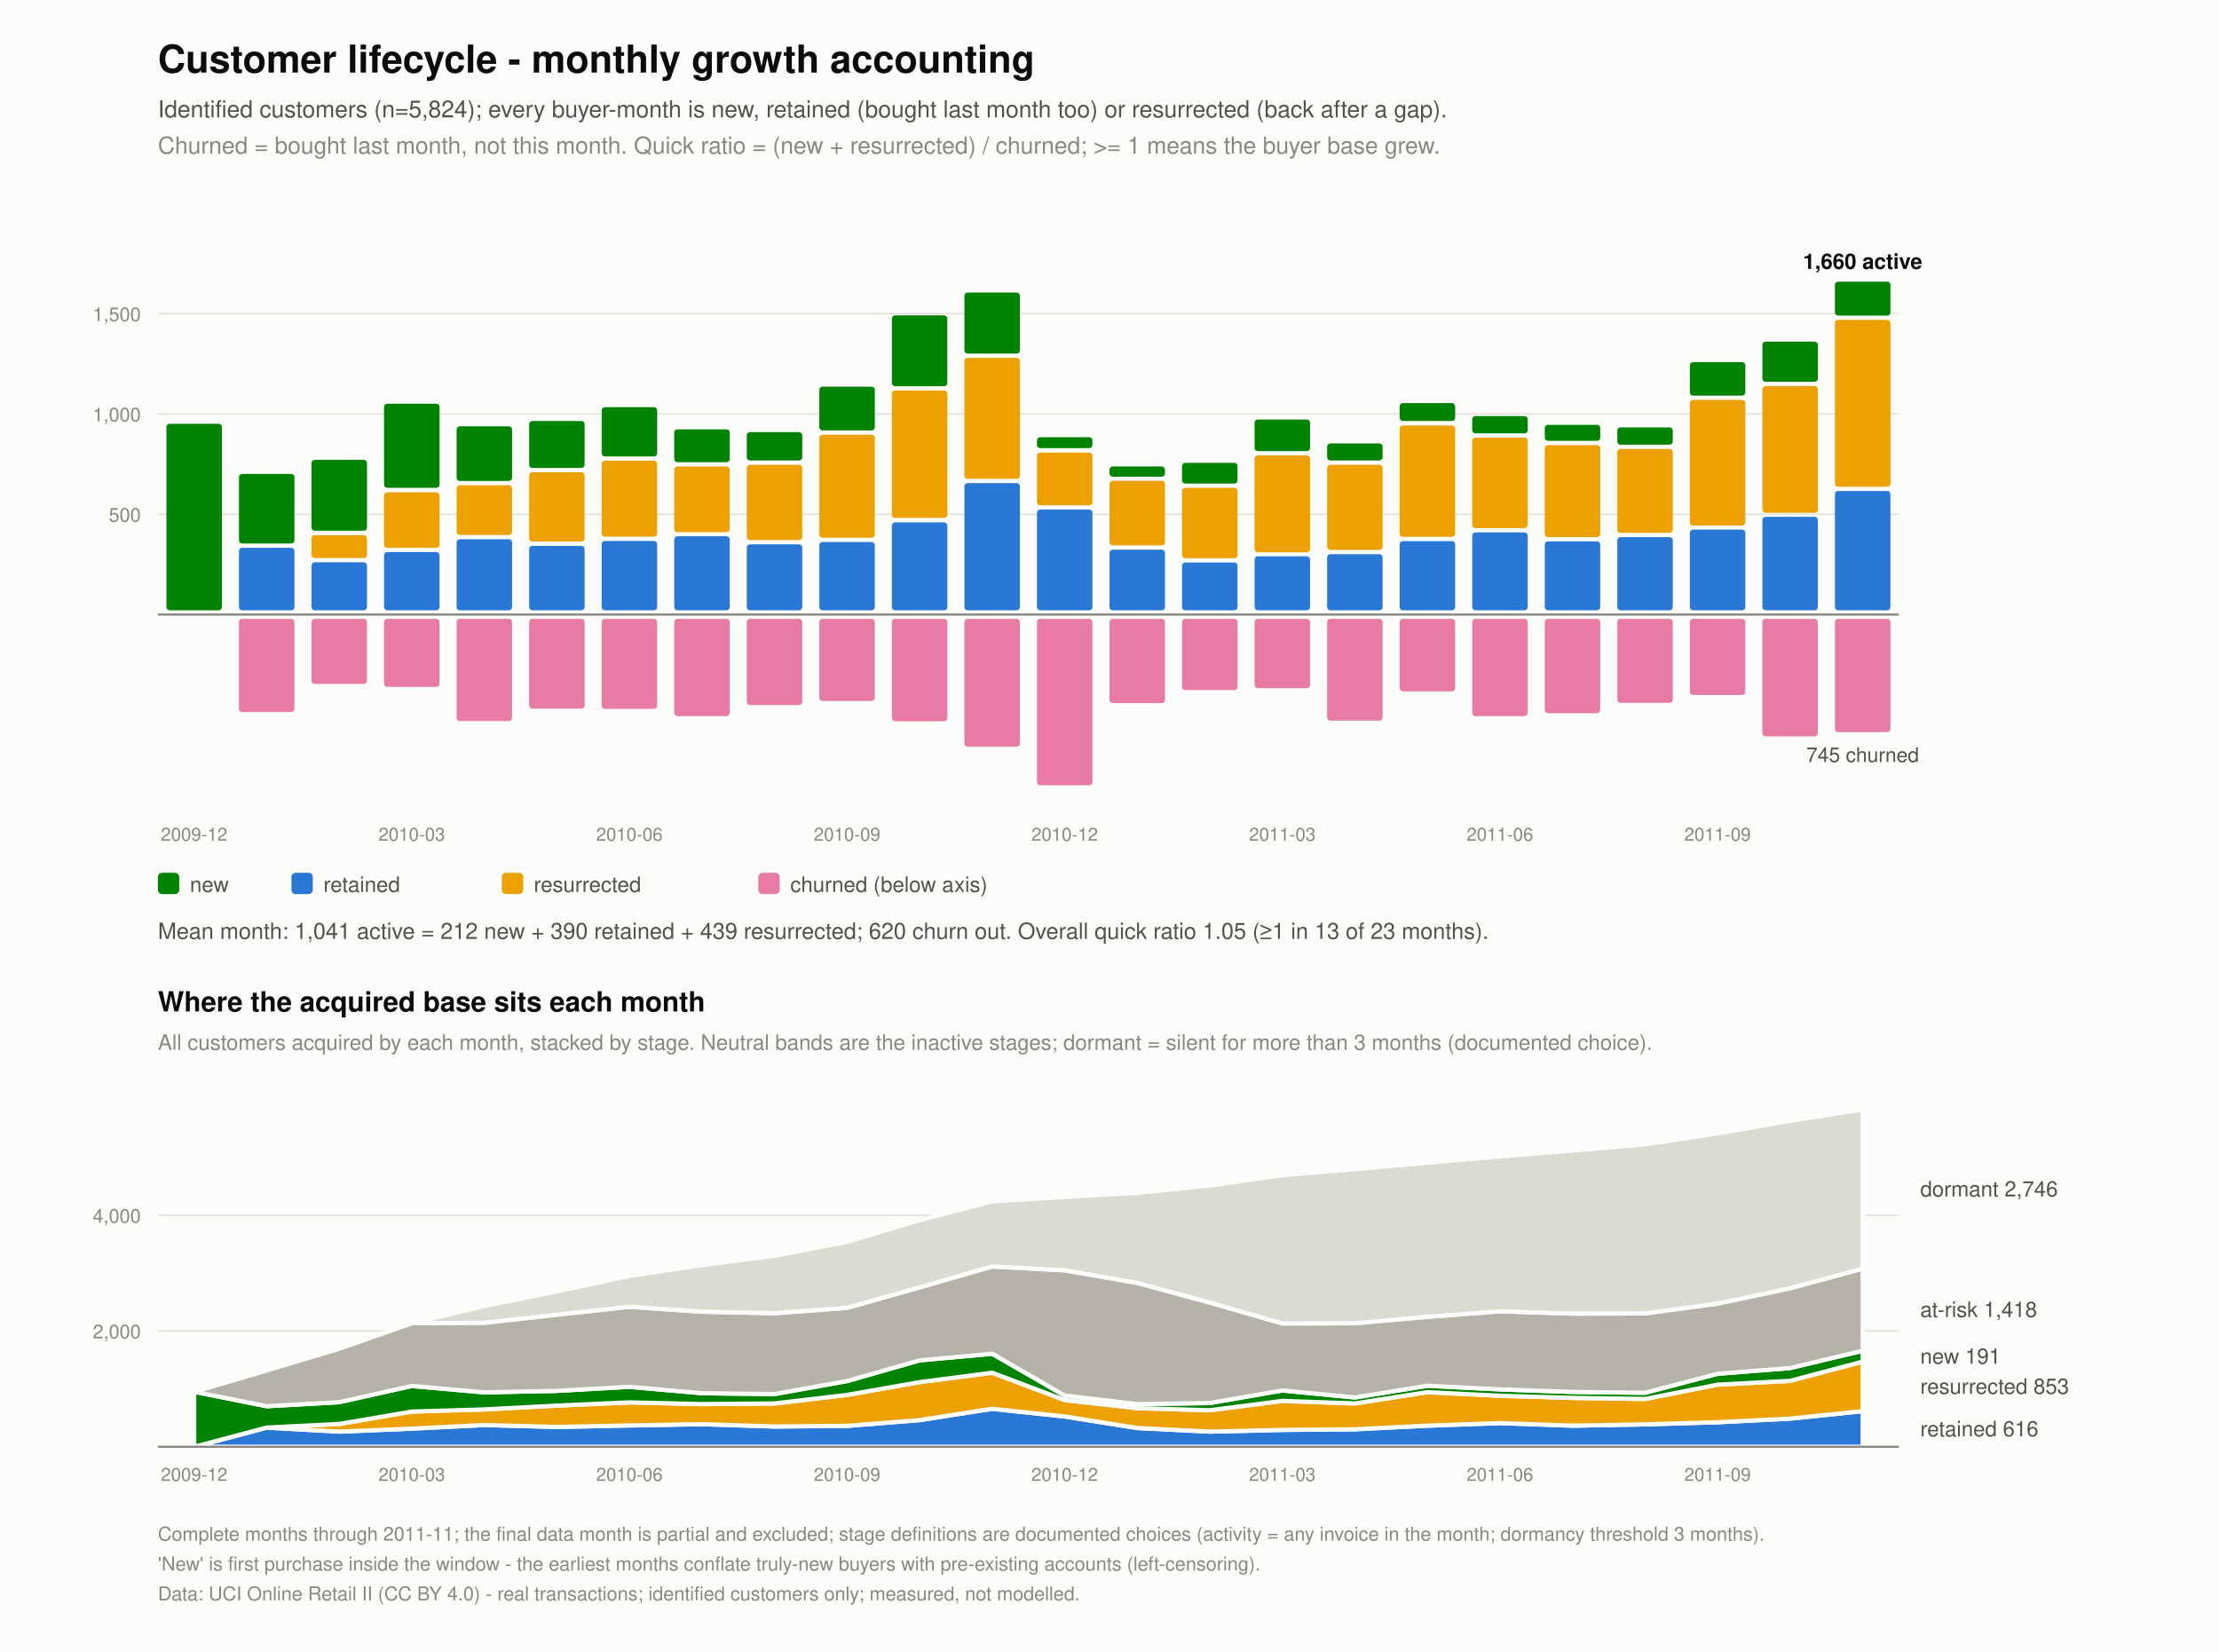
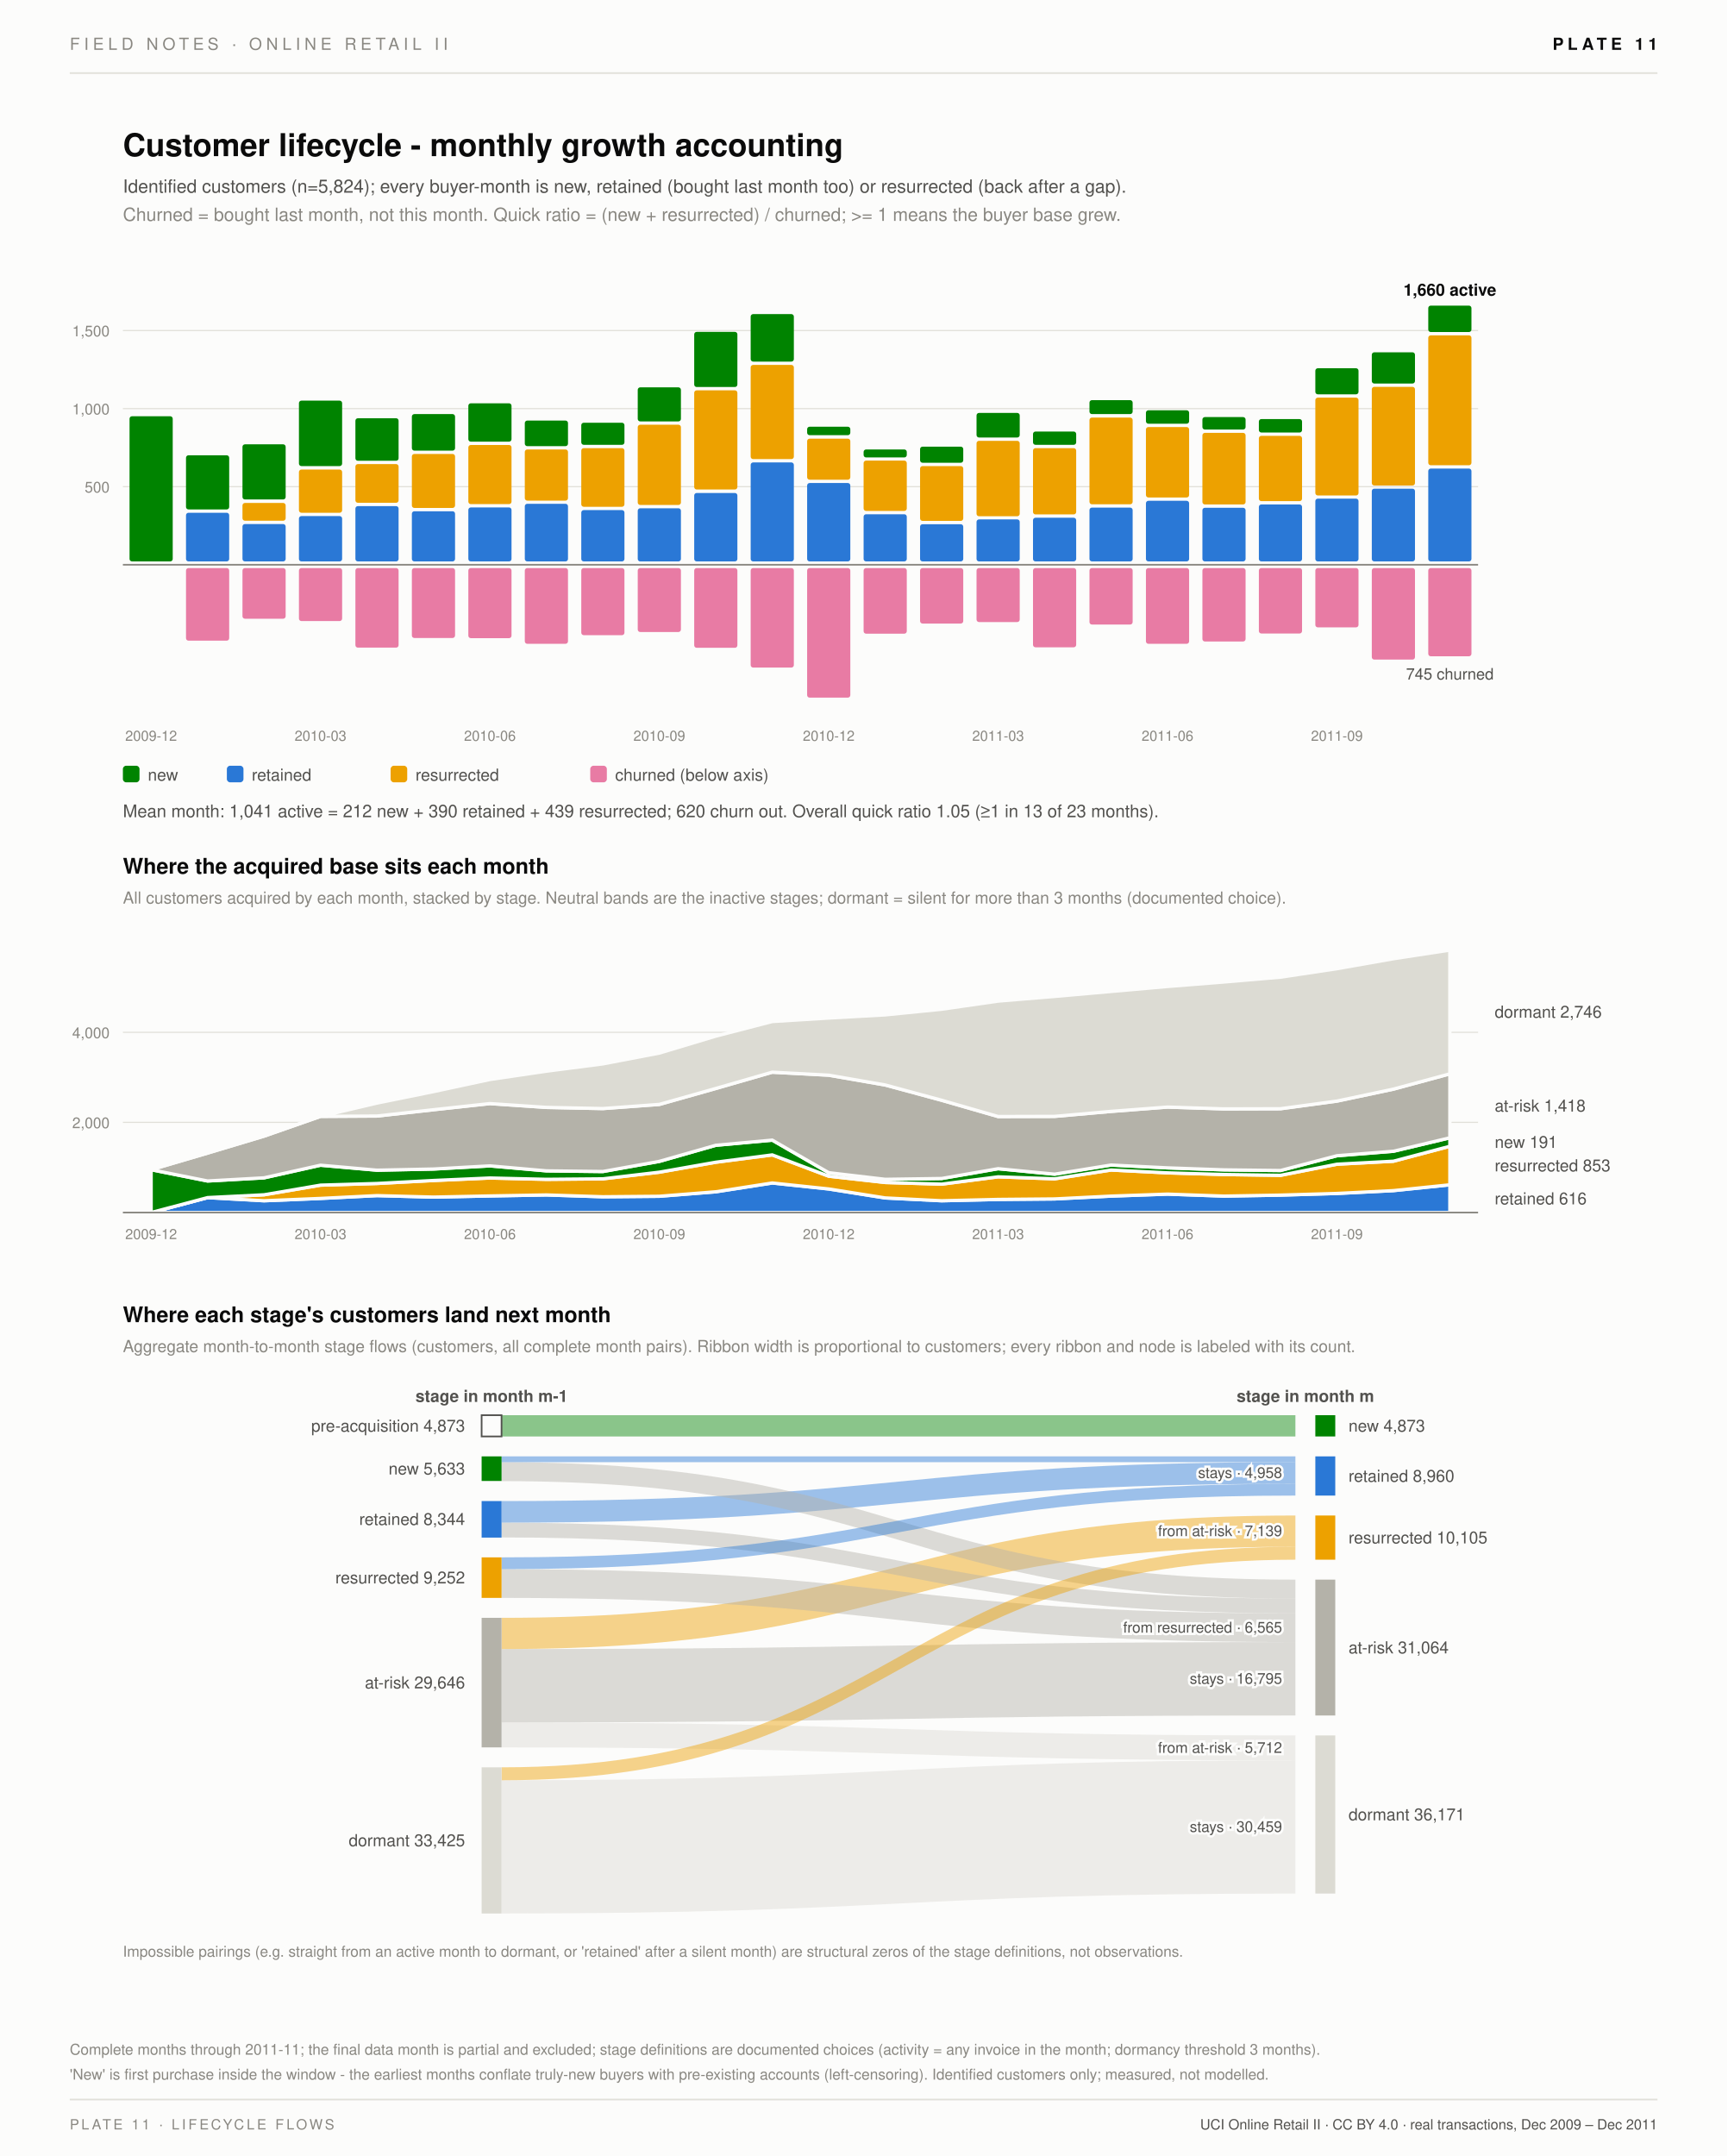
- <svg xmlns="http://www.w3.org/2000/svg" viewBox="0 0 1040 774" font-family="Segoe UI, Helvetica, Arial, sans-serif" style="background:#fcfcfb">
-   <rect x="0" y="0" width="1040" height="774" fill="#fcfcfb" />
-   <text x="74.0" y="34.0" font-size="18" fill="#0b0b0b" font-weight="700">Customer lifecycle - monthly growth accounting</text>
-   <text x="74.0" y="55.0" font-size="11" fill="#52514e">Identified customers (n=5,824); every buyer-month is new, retained (bought last month too) or resurrected (back after a gap).</text>
-   <text x="74.0" y="72.0" font-size="11" fill="#898781">Churned = bought last month, not this month. Quick ratio = (new + resurrected) / churned; &gt;= 1 means the buyer base grew.</text>
-   <line x1="74" y1="241.0" x2="890" y2="241.0" stroke="#e1e0d9" stroke-width="0.7" />
-   <text x="66.0" y="244.5" font-size="9" fill="#898781" text-anchor="end">500</text>
-   <line x1="74" y1="194.0" x2="890" y2="194.0" stroke="#e1e0d9" stroke-width="0.7" />
-   <text x="66.0" y="197.5" font-size="9" fill="#898781" text-anchor="end">1,000</text>
-   <line x1="74" y1="147.0" x2="890" y2="147.0" stroke="#e1e0d9" stroke-width="0.7" />
-   <text x="66.0" y="150.5" font-size="9" fill="#898781" text-anchor="end">1,500</text>
-   <rect x="78" y="198.6" width="26" height="87.4" rx="1.5" fill="#008300" />
-   <rect x="112" y="256.7" width="26" height="29.3" rx="1.5" fill="#2a78d6" />
-   <rect x="112" y="222.1" width="26" height="32.6" rx="1.5" fill="#008300" />
-   <rect x="112" y="290" width="26" height="43.7" rx="1.5" fill="#e87ba4" />
-   <rect x="146" y="263.5" width="26" height="22.5" rx="1.5" fill="#2a78d6" />
-   <rect x="146" y="250.8" width="26" height="10.7" rx="1.5" fill="#eda100" />
-   <rect x="146" y="215.5" width="26" height="33.2" rx="1.5" fill="#008300" />
-   <rect x="146" y="290" width="26" height="30.5" rx="1.5" fill="#e87ba4" />
-   <rect x="180" y="258.7" width="26" height="27.3" rx="1.5" fill="#2a78d6" />
-   <rect x="180" y="230.7" width="26" height="26.0" rx="1.5" fill="#eda100" />
-   <rect x="180" y="189.2" width="26" height="39.4" rx="1.5" fill="#008300" />
-   <rect x="180" y="290" width="26" height="31.9" rx="1.5" fill="#e87ba4" />
-   <rect x="214" y="252.7" width="26" height="33.3" rx="1.5" fill="#2a78d6" />
-   <rect x="214" y="227.4" width="26" height="23.3" rx="1.5" fill="#eda100" />
-   <rect x="214" y="199.8" width="26" height="25.6" rx="1.5" fill="#008300" />
-   <rect x="214" y="290" width="26" height="47.9" rx="1.5" fill="#e87ba4" />
-   <rect x="248" y="255.8" width="26" height="30.2" rx="1.5" fill="#2a78d6" />
-   <rect x="248" y="221.3" width="26" height="32.5" rx="1.5" fill="#eda100" />
-   <rect x="248" y="197.3" width="26" height="22.0" rx="1.5" fill="#008300" />
-   <rect x="248" y="290" width="26" height="42.1" rx="1.5" fill="#e87ba4" />
-   <rect x="282" y="253.5" width="26" height="32.5" rx="1.5" fill="#2a78d6" />
-   <rect x="282" y="215.9" width="26" height="35.6" rx="1.5" fill="#eda100" />
-   <rect x="282" y="190.8" width="26" height="23.1" rx="1.5" fill="#008300" />
-   <rect x="282" y="290" width="26" height="42.2" rx="1.5" fill="#e87ba4" />
-   <rect x="316" y="251.3" width="26" height="34.7" rx="1.5" fill="#2a78d6" />
-   <rect x="316" y="218.6" width="26" height="30.8" rx="1.5" fill="#eda100" />
-   <rect x="316" y="201.2" width="26" height="15.4" rx="1.5" fill="#008300" />
-   <rect x="316" y="290" width="26" height="45.6" rx="1.5" fill="#e87ba4" />
-   <rect x="350" y="255.1" width="26" height="30.9" rx="1.5" fill="#2a78d6" />
-   <rect x="350" y="217.8" width="26" height="35.3" rx="1.5" fill="#eda100" />
-   <rect x="350" y="202.5" width="26" height="13.3" rx="1.5" fill="#008300" />
-   <rect x="350" y="290" width="26" height="40.4" rx="1.5" fill="#e87ba4" />
-   <rect x="384" y="254.0" width="26" height="32.0" rx="1.5" fill="#2a78d6" />
-   <rect x="384" y="203.7" width="26" height="48.3" rx="1.5" fill="#eda100" />
-   <rect x="384" y="181.2" width="26" height="20.5" rx="1.5" fill="#008300" />
-   <rect x="384" y="290" width="26" height="38.5" rx="1.5" fill="#e87ba4" />
-   <rect x="418" y="244.8" width="26" height="41.2" rx="1.5" fill="#2a78d6" />
-   <rect x="418" y="183.0" width="26" height="59.7" rx="1.5" fill="#eda100" />
-   <rect x="418" y="147.8" width="26" height="33.2" rx="1.5" fill="#008300" />
-   <rect x="418" y="290" width="26" height="48.0" rx="1.5" fill="#e87ba4" />
-   <rect x="452" y="226.4" width="26" height="59.6" rx="1.5" fill="#2a78d6" />
-   <rect x="452" y="167.7" width="26" height="56.7" rx="1.5" fill="#eda100" />
-   <rect x="452" y="137.1" width="26" height="28.6" rx="1.5" fill="#008300" />
-   <rect x="452" y="290" width="26" height="59.9" rx="1.5" fill="#e87ba4" />
-   <rect x="486" y="238.8" width="26" height="47.2" rx="1.5" fill="#2a78d6" />
-   <rect x="486" y="212.1" width="26" height="24.7" rx="1.5" fill="#eda100" />
-   <rect x="486" y="204.9" width="26" height="5.1" rx="1.5" fill="#008300" />
-   <rect x="486" y="290" width="26" height="78.0" rx="1.5" fill="#e87ba4" />
-   <rect x="520" y="257.6" width="26" height="28.4" rx="1.5" fill="#2a78d6" />
-   <rect x="520" y="225.3" width="26" height="30.3" rx="1.5" fill="#eda100" />
-   <rect x="520" y="218.6" width="26" height="4.8" rx="1.5" fill="#008300" />
-   <rect x="520" y="290" width="26" height="39.5" rx="1.5" fill="#e87ba4" />
-   <rect x="554" y="263.6" width="26" height="22.4" rx="1.5" fill="#2a78d6" />
-   <rect x="554" y="228.6" width="26" height="33.0" rx="1.5" fill="#eda100" />
-   <rect x="554" y="216.9" width="26" height="9.7" rx="1.5" fill="#008300" />
-   <rect x="554" y="290" width="26" height="33.4" rx="1.5" fill="#e87ba4" />
-   <rect x="588" y="260.7" width="26" height="25.3" rx="1.5" fill="#2a78d6" />
-   <rect x="588" y="213.4" width="26" height="45.4" rx="1.5" fill="#eda100" />
-   <rect x="588" y="196.6" width="26" height="14.8" rx="1.5" fill="#008300" />
-   <rect x="588" y="290" width="26" height="32.5" rx="1.5" fill="#e87ba4" />
-   <rect x="622" y="259.7" width="26" height="26.3" rx="1.5" fill="#2a78d6" />
-   <rect x="622" y="217.8" width="26" height="39.9" rx="1.5" fill="#eda100" />
-   <rect x="622" y="207.8" width="26" height="8.0" rx="1.5" fill="#008300" />
-   <rect x="622" y="290" width="26" height="47.7" rx="1.5" fill="#e87ba4" />
-   <rect x="656" y="253.6" width="26" height="32.4" rx="1.5" fill="#2a78d6" />
-   <rect x="656" y="199.4" width="26" height="52.2" rx="1.5" fill="#eda100" />
-   <rect x="656" y="188.9" width="26" height="8.4" rx="1.5" fill="#008300" />
-   <rect x="656" y="290" width="26" height="34.0" rx="1.5" fill="#e87ba4" />
-   <rect x="690" y="249.5" width="26" height="36.5" rx="1.5" fill="#2a78d6" />
-   <rect x="690" y="205.1" width="26" height="42.4" rx="1.5" fill="#eda100" />
-   <rect x="690" y="195.0" width="26" height="8.1" rx="1.5" fill="#008300" />
-   <rect x="690" y="290" width="26" height="45.6" rx="1.5" fill="#e87ba4" />
-   <rect x="724" y="253.7" width="26" height="32.3" rx="1.5" fill="#2a78d6" />
-   <rect x="724" y="208.6" width="26" height="43.1" rx="1.5" fill="#eda100" />
-   <rect x="724" y="199.1" width="26" height="7.5" rx="1.5" fill="#008300" />
-   <rect x="724" y="290" width="26" height="44.2" rx="1.5" fill="#e87ba4" />
-   <rect x="758" y="251.7" width="26" height="34.3" rx="1.5" fill="#2a78d6" />
-   <rect x="758" y="210.4" width="26" height="39.3" rx="1.5" fill="#eda100" />
-   <rect x="758" y="200.3" width="26" height="8.1" rx="1.5" fill="#008300" />
-   <rect x="758" y="290" width="26" height="39.4" rx="1.5" fill="#e87ba4" />
-   <rect x="792" y="248.2" width="26" height="37.8" rx="1.5" fill="#2a78d6" />
-   <rect x="792" y="187.4" width="26" height="58.9" rx="1.5" fill="#eda100" />
-   <rect x="792" y="169.7" width="26" height="15.7" rx="1.5" fill="#008300" />
-   <rect x="792" y="290" width="26" height="35.7" rx="1.5" fill="#e87ba4" />
-   <rect x="826" y="242.2" width="26" height="43.8" rx="1.5" fill="#2a78d6" />
-   <rect x="826" y="180.9" width="26" height="59.4" rx="1.5" fill="#eda100" />
-   <rect x="826" y="160.1" width="26" height="18.8" rx="1.5" fill="#008300" />
-   <rect x="826" y="290" width="26" height="55.1" rx="1.5" fill="#e87ba4" />
-   <rect x="860" y="230.1" width="26" height="55.9" rx="1.5" fill="#2a78d6" />
-   <rect x="860" y="149.9" width="26" height="78.2" rx="1.5" fill="#eda100" />
-   <rect x="860" y="132.0" width="26" height="15.9" rx="1.5" fill="#008300" />
-   <rect x="860" y="290" width="26" height="53.1" rx="1.5" fill="#e87ba4" />
-   <line x1="74" y1="288" x2="890" y2="288" stroke="#898781" stroke-width="1" />
-   <text x="91.0" y="394.0" font-size="8.5" fill="#898781" text-anchor="middle">2009-12</text>
-   <text x="193.0" y="394.0" font-size="8.5" fill="#898781" text-anchor="middle">2010-03</text>
-   <text x="295.0" y="394.0" font-size="8.5" fill="#898781" text-anchor="middle">2010-06</text>
-   <text x="397.0" y="394.0" font-size="8.5" fill="#898781" text-anchor="middle">2010-09</text>
-   <text x="499.0" y="394.0" font-size="8.5" fill="#898781" text-anchor="middle">2010-12</text>
-   <text x="601.0" y="394.0" font-size="8.5" fill="#898781" text-anchor="middle">2011-03</text>
-   <text x="703.0" y="394.0" font-size="8.5" fill="#898781" text-anchor="middle">2011-06</text>
-   <text x="805.0" y="394.0" font-size="8.5" fill="#898781" text-anchor="middle">2011-09</text>
-   <text x="873.0" y="126.0" font-size="10" fill="#0b0b0b" text-anchor="middle" font-weight="700">1,660 active</text>
-   <text x="873.0" y="357.1" font-size="9.5" fill="#52514e" text-anchor="middle">745 churned</text>
-   <rect x="74" y="409" width="10" height="10" rx="2" fill="#008300" />
-   <text x="89.0" y="418.0" font-size="10" fill="#52514e">new</text>
-   <rect x="136.6" y="409" width="10" height="10" rx="2" fill="#2a78d6" />
-   <text x="151.6" y="418.0" font-size="10" fill="#52514e">retained</text>
-   <rect x="235.2" y="409" width="10" height="10" rx="2" fill="#eda100" />
-   <text x="250.2" y="418.0" font-size="10" fill="#52514e">resurrected</text>
-   <rect x="355.4" y="409" width="10" height="10" rx="2" fill="#e87ba4" />
-   <text x="370.4" y="418.0" font-size="10" fill="#52514e">churned (below axis)</text>
-   <text x="74.0" y="440.0" font-size="10.5" fill="#52514e">Mean month: 1,041 active = 212 new + 390 retained + 439 resurrected; 620 churn out. Overall quick ratio 1.05 (≥1 in 13 of 23 months).</text>
-   <text x="74.0" y="474.0" font-size="13" fill="#0b0b0b" font-weight="700">Where the acquired base sits each month</text>
-   <text x="74.0" y="492.0" font-size="10" fill="#898781">All customers acquired by each month, stacked by stage. Neutral bands are the inactive stages; dormant = silent for more than 3 months (documented choice).</text>
-   <line x1="74" y1="623.7" x2="890" y2="623.7" stroke="#e1e0d9" stroke-width="0.7" />
-   <line x1="74" y1="569.5" x2="890" y2="569.5" stroke="#e1e0d9" stroke-width="0.7" />
-   <polygon points="91.0,678.0 125.0,669.0 159.0,670.9 193.0,669.5 227.0,667.8 261.0,668.7 295.0,668.0 329.0,667.4 363.0,668.5 397.0,668.2 431.0,665.5 465.0,660.2 499.0,663.8 533.0,669.2 567.0,670.9 601.0,670.1 635.0,669.8 669.0,668.1 703.0,666.9 737.0,668.1 771.0,667.5 805.0,666.5 839.0,664.8 873.0,661.3 873.0,678.0 839.0,678.0 805.0,678.0 771.0,678.0 737.0,678.0 703.0,678.0 669.0,678.0 635.0,678.0 601.0,678.0 567.0,678.0 533.0,678.0 499.0,678.0 465.0,678.0 431.0,678.0 397.0,678.0 363.0,678.0 329.0,678.0 295.0,678.0 261.0,678.0 227.0,678.0 193.0,678.0 159.0,678.0 125.0,678.0 91.0,678.0" fill="#2a78d6" stroke="#fcfcfb" stroke-width="2" />
-   <polygon points="91.0,678.0 125.0,669.0 159.0,667.3 193.0,661.5 227.0,660.5 261.0,658.7 295.0,657.2 329.0,658.0 363.0,657.7 397.0,653.7 431.0,647.7 465.0,643.3 499.0,656.1 533.0,659.9 567.0,660.9 601.0,656.5 635.0,657.7 669.0,652.4 703.0,654.1 737.0,655.1 771.0,655.6 805.0,648.9 839.0,647.1 873.0,638.1 873.0,661.3 839.0,664.8 805.0,666.5 771.0,667.5 737.0,668.1 703.0,666.9 669.0,668.1 635.0,669.8 601.0,670.1 567.0,670.9 533.0,669.2 499.0,663.8 465.0,660.2 431.0,665.5 397.0,668.2 363.0,668.5 329.0,667.4 295.0,668.0 261.0,668.7 227.0,667.8 193.0,669.5 159.0,670.9 125.0,669.0 91.0,678.0" fill="#eda100" stroke="#fcfcfb" stroke-width="2" />
-   <polygon points="91.0,652.2 125.0,659.0 159.0,657.1 193.0,649.5 227.0,652.5 261.0,651.8 295.0,649.9 329.0,652.9 363.0,653.3 397.0,647.2 431.0,637.5 465.0,634.4 499.0,654.0 533.0,658.0 567.0,657.5 601.0,651.6 635.0,654.9 669.0,649.4 703.0,651.1 737.0,652.3 771.0,652.7 805.0,643.8 839.0,641.1 873.0,633.0 873.0,638.1 839.0,647.1 805.0,648.9 771.0,655.6 737.0,655.1 703.0,654.1 669.0,652.4 635.0,657.7 601.0,656.5 567.0,660.9 533.0,659.9 499.0,656.1 465.0,643.3 431.0,647.7 397.0,653.7 363.0,657.7 329.0,658.0 295.0,657.2 261.0,658.7 227.0,660.5 193.0,661.5 159.0,667.3 125.0,669.0 91.0,678.0" fill="#008300" stroke="#fcfcfb" stroke-width="2" />
-   <polygon points="91.0,652.2 125.0,642.2 159.0,632.0 193.0,620.1 227.0,619.9 261.0,616.1 295.0,612.4 329.0,614.7 363.0,615.4 397.0,612.9 431.0,603.3 465.0,593.5 499.0,595.3 533.0,601.2 567.0,610.4 601.0,620.2 635.0,620.1 669.0,617.1 703.0,614.5 737.0,615.6 771.0,615.5 805.0,610.9 839.0,603.7 873.0,594.5 873.0,633.0 839.0,641.1 805.0,643.8 771.0,652.7 737.0,652.3 703.0,651.1 669.0,649.4 635.0,654.9 601.0,651.6 567.0,657.5 533.0,658.0 499.0,654.0 465.0,634.4 431.0,637.5 397.0,647.2 363.0,653.3 329.0,652.9 295.0,649.9 261.0,651.8 227.0,652.5 193.0,649.5 159.0,657.1 125.0,659.0 91.0,652.2" fill="#b4b2a9" stroke="#fcfcfb" stroke-width="2" />
-   <polygon points="91.0,652.2 125.0,642.2 159.0,632.0 193.0,620.1 227.0,612.1 261.0,605.2 295.0,597.9 329.0,592.9 363.0,588.5 397.0,582.0 431.0,571.8 465.0,563.0 499.0,560.9 533.0,559.0 567.0,555.6 601.0,550.7 635.0,547.9 669.0,544.9 703.0,541.9 737.0,539.2 771.0,536.3 805.0,531.2 839.0,525.2 873.0,520.0 873.0,594.5 839.0,603.7 805.0,610.9 771.0,615.5 737.0,615.6 703.0,614.5 669.0,617.1 635.0,620.1 601.0,620.2 567.0,610.4 533.0,601.2 499.0,595.3 465.0,593.5 431.0,603.3 397.0,612.9 363.0,615.4 329.0,614.7 295.0,612.4 261.0,616.1 227.0,619.9 193.0,620.1 159.0,632.0 125.0,642.2 91.0,652.2" fill="#dcdbd3" stroke="#fcfcfb" stroke-width="2" />
-   <text x="66.0" y="627.2" font-size="9" fill="#898781" text-anchor="end">2,000</text>
-   <text x="66.0" y="573.0" font-size="9" fill="#898781" text-anchor="end">4,000</text>
-   <line x1="74" y1="678" x2="890" y2="678" stroke="#898781" stroke-width="1" />
-   <text x="91.0" y="694.0" font-size="8.5" fill="#898781" text-anchor="middle">2009-12</text>
-   <text x="193.0" y="694.0" font-size="8.5" fill="#898781" text-anchor="middle">2010-03</text>
-   <text x="295.0" y="694.0" font-size="8.5" fill="#898781" text-anchor="middle">2010-06</text>
-   <text x="397.0" y="694.0" font-size="8.5" fill="#898781" text-anchor="middle">2010-09</text>
-   <text x="499.0" y="694.0" font-size="8.5" fill="#898781" text-anchor="middle">2010-12</text>
-   <text x="601.0" y="694.0" font-size="8.5" fill="#898781" text-anchor="middle">2011-03</text>
-   <text x="703.0" y="694.0" font-size="8.5" fill="#898781" text-anchor="middle">2011-06</text>
-   <text x="805.0" y="694.0" font-size="8.5" fill="#898781" text-anchor="middle">2011-09</text>
-   <text x="900.0" y="673.1" font-size="10" fill="#52514e">retained 616</text>
-   <text x="900.0" y="653.2" font-size="10" fill="#52514e">resurrected 853</text>
-   <text x="900.0" y="639.1" font-size="10" fill="#52514e">new 191</text>
-   <text x="900.0" y="617.2" font-size="10" fill="#52514e">at-risk 1,418</text>
-   <text x="900.0" y="560.7" font-size="10" fill="#52514e">dormant 2,746</text>
-   <text x="74.0" y="722.0" font-size="9" fill="#898781">Complete months through 2011-11; the final data month is partial and excluded; stage definitions are documented choices (activity = any invoice in the month; dormancy threshold 3 months).</text>
-   <text x="74.0" y="736.0" font-size="9" fill="#898781">'New' is first purchase inside the window - the earliest months conflate truly-new buyers with pre-existing accounts (left-censoring).</text>
-   <text x="74.0" y="750.0" font-size="9" fill="#898781">Data: UCI Online Retail II (CC BY 4.0) - real transactions; identified customers only; measured, not modelled.</text>
+ <svg xmlns="http://www.w3.org/2000/svg" viewBox="0 0 1040 1298" font-family="Segoe UI, Helvetica, Arial, sans-serif" style="background:#fcfcfb">
+   <rect x="0" y="0" width="1040" height="1298" fill="#fcfcfb" />
+   <text x="42.0" y="30.0" font-size="10" fill="#898781" letter-spacing="2.5">FIELD NOTES · ONLINE RETAIL II</text>
+   <text x="998.0" y="30.0" font-size="10" fill="#0b0b0b" text-anchor="end" font-weight="700" letter-spacing="2.5">PLATE 11</text>
+   <line x1="42" y1="44" x2="998" y2="44" stroke="#e1e0d9" stroke-width="1" />
+   <text x="74.0" y="94.0" font-size="19" fill="#0b0b0b" font-weight="700">Customer lifecycle - monthly growth accounting</text>
+   <text x="74.0" y="116.0" font-size="11" fill="#52514e">Identified customers (n=5,824); every buyer-month is new, retained (bought last month too) or resurrected (back after a gap).</text>
+   <text x="74.0" y="133.0" font-size="11" fill="#898781">Churned = bought last month, not this month. Quick ratio = (new + resurrected) / churned; &gt;= 1 means the buyer base grew.</text>
+   <line x1="74" y1="293.0" x2="890" y2="293.0" stroke="#e1e0d9" stroke-width="0.7" />
+   <text x="66.0" y="296.5" font-size="9" fill="#898781" text-anchor="end">500</text>
+   <line x1="74" y1="246.0" x2="890" y2="246.0" stroke="#e1e0d9" stroke-width="0.7" />
+   <text x="66.0" y="249.5" font-size="9" fill="#898781" text-anchor="end">1,000</text>
+   <line x1="74" y1="199.0" x2="890" y2="199.0" stroke="#e1e0d9" stroke-width="0.7" />
+   <text x="66.0" y="202.5" font-size="9" fill="#898781" text-anchor="end">1,500</text>
+   <rect x="78" y="250.6" width="26" height="87.4" rx="1.5" fill="#008300" />
+   <rect x="112" y="308.7" width="26" height="29.3" rx="1.5" fill="#2a78d6" />
+   <rect x="112" y="274.1" width="26" height="32.6" rx="1.5" fill="#008300" />
+   <rect x="112" y="342" width="26" height="43.7" rx="1.5" fill="#e87ba4" />
+   <rect x="146" y="315.5" width="26" height="22.5" rx="1.5" fill="#2a78d6" />
+   <rect x="146" y="302.8" width="26" height="10.7" rx="1.5" fill="#eda100" />
+   <rect x="146" y="267.5" width="26" height="33.2" rx="1.5" fill="#008300" />
+   <rect x="146" y="342" width="26" height="30.5" rx="1.5" fill="#e87ba4" />
+   <rect x="180" y="310.7" width="26" height="27.3" rx="1.5" fill="#2a78d6" />
+   <rect x="180" y="282.7" width="26" height="26.0" rx="1.5" fill="#eda100" />
+   <rect x="180" y="241.2" width="26" height="39.4" rx="1.5" fill="#008300" />
+   <rect x="180" y="342" width="26" height="31.9" rx="1.5" fill="#e87ba4" />
+   <rect x="214" y="304.7" width="26" height="33.3" rx="1.5" fill="#2a78d6" />
+   <rect x="214" y="279.4" width="26" height="23.3" rx="1.5" fill="#eda100" />
+   <rect x="214" y="251.8" width="26" height="25.6" rx="1.5" fill="#008300" />
+   <rect x="214" y="342" width="26" height="47.9" rx="1.5" fill="#e87ba4" />
+   <rect x="248" y="307.8" width="26" height="30.2" rx="1.5" fill="#2a78d6" />
+   <rect x="248" y="273.3" width="26" height="32.5" rx="1.5" fill="#eda100" />
+   <rect x="248" y="249.3" width="26" height="22.0" rx="1.5" fill="#008300" />
+   <rect x="248" y="342" width="26" height="42.1" rx="1.5" fill="#e87ba4" />
+   <rect x="282" y="305.5" width="26" height="32.5" rx="1.5" fill="#2a78d6" />
+   <rect x="282" y="267.9" width="26" height="35.6" rx="1.5" fill="#eda100" />
+   <rect x="282" y="242.8" width="26" height="23.1" rx="1.5" fill="#008300" />
+   <rect x="282" y="342" width="26" height="42.2" rx="1.5" fill="#e87ba4" />
+   <rect x="316" y="303.3" width="26" height="34.7" rx="1.5" fill="#2a78d6" />
+   <rect x="316" y="270.6" width="26" height="30.8" rx="1.5" fill="#eda100" />
+   <rect x="316" y="253.2" width="26" height="15.4" rx="1.5" fill="#008300" />
+   <rect x="316" y="342" width="26" height="45.6" rx="1.5" fill="#e87ba4" />
+   <rect x="350" y="307.1" width="26" height="30.9" rx="1.5" fill="#2a78d6" />
+   <rect x="350" y="269.8" width="26" height="35.3" rx="1.5" fill="#eda100" />
+   <rect x="350" y="254.5" width="26" height="13.3" rx="1.5" fill="#008300" />
+   <rect x="350" y="342" width="26" height="40.4" rx="1.5" fill="#e87ba4" />
+   <rect x="384" y="306.0" width="26" height="32.0" rx="1.5" fill="#2a78d6" />
+   <rect x="384" y="255.7" width="26" height="48.3" rx="1.5" fill="#eda100" />
+   <rect x="384" y="233.2" width="26" height="20.5" rx="1.5" fill="#008300" />
+   <rect x="384" y="342" width="26" height="38.5" rx="1.5" fill="#e87ba4" />
+   <rect x="418" y="296.8" width="26" height="41.2" rx="1.5" fill="#2a78d6" />
+   <rect x="418" y="235.0" width="26" height="59.7" rx="1.5" fill="#eda100" />
+   <rect x="418" y="199.8" width="26" height="33.2" rx="1.5" fill="#008300" />
+   <rect x="418" y="342" width="26" height="48.0" rx="1.5" fill="#e87ba4" />
+   <rect x="452" y="278.4" width="26" height="59.6" rx="1.5" fill="#2a78d6" />
+   <rect x="452" y="219.7" width="26" height="56.7" rx="1.5" fill="#eda100" />
+   <rect x="452" y="189.1" width="26" height="28.6" rx="1.5" fill="#008300" />
+   <rect x="452" y="342" width="26" height="59.9" rx="1.5" fill="#e87ba4" />
+   <rect x="486" y="290.8" width="26" height="47.2" rx="1.5" fill="#2a78d6" />
+   <rect x="486" y="264.1" width="26" height="24.7" rx="1.5" fill="#eda100" />
+   <rect x="486" y="256.9" width="26" height="5.1" rx="1.5" fill="#008300" />
+   <rect x="486" y="342" width="26" height="78.0" rx="1.5" fill="#e87ba4" />
+   <rect x="520" y="309.6" width="26" height="28.4" rx="1.5" fill="#2a78d6" />
+   <rect x="520" y="277.3" width="26" height="30.3" rx="1.5" fill="#eda100" />
+   <rect x="520" y="270.6" width="26" height="4.8" rx="1.5" fill="#008300" />
+   <rect x="520" y="342" width="26" height="39.5" rx="1.5" fill="#e87ba4" />
+   <rect x="554" y="315.6" width="26" height="22.4" rx="1.5" fill="#2a78d6" />
+   <rect x="554" y="280.6" width="26" height="33.0" rx="1.5" fill="#eda100" />
+   <rect x="554" y="268.9" width="26" height="9.7" rx="1.5" fill="#008300" />
+   <rect x="554" y="342" width="26" height="33.4" rx="1.5" fill="#e87ba4" />
+   <rect x="588" y="312.7" width="26" height="25.3" rx="1.5" fill="#2a78d6" />
+   <rect x="588" y="265.4" width="26" height="45.4" rx="1.5" fill="#eda100" />
+   <rect x="588" y="248.6" width="26" height="14.8" rx="1.5" fill="#008300" />
+   <rect x="588" y="342" width="26" height="32.5" rx="1.5" fill="#e87ba4" />
+   <rect x="622" y="311.7" width="26" height="26.3" rx="1.5" fill="#2a78d6" />
+   <rect x="622" y="269.8" width="26" height="39.9" rx="1.5" fill="#eda100" />
+   <rect x="622" y="259.8" width="26" height="8.0" rx="1.5" fill="#008300" />
+   <rect x="622" y="342" width="26" height="47.7" rx="1.5" fill="#e87ba4" />
+   <rect x="656" y="305.6" width="26" height="32.4" rx="1.5" fill="#2a78d6" />
+   <rect x="656" y="251.4" width="26" height="52.2" rx="1.5" fill="#eda100" />
+   <rect x="656" y="240.9" width="26" height="8.4" rx="1.5" fill="#008300" />
+   <rect x="656" y="342" width="26" height="34.0" rx="1.5" fill="#e87ba4" />
+   <rect x="690" y="301.5" width="26" height="36.5" rx="1.5" fill="#2a78d6" />
+   <rect x="690" y="257.1" width="26" height="42.4" rx="1.5" fill="#eda100" />
+   <rect x="690" y="247.0" width="26" height="8.1" rx="1.5" fill="#008300" />
+   <rect x="690" y="342" width="26" height="45.6" rx="1.5" fill="#e87ba4" />
+   <rect x="724" y="305.7" width="26" height="32.3" rx="1.5" fill="#2a78d6" />
+   <rect x="724" y="260.6" width="26" height="43.1" rx="1.5" fill="#eda100" />
+   <rect x="724" y="251.1" width="26" height="7.5" rx="1.5" fill="#008300" />
+   <rect x="724" y="342" width="26" height="44.2" rx="1.5" fill="#e87ba4" />
+   <rect x="758" y="303.7" width="26" height="34.3" rx="1.5" fill="#2a78d6" />
+   <rect x="758" y="262.4" width="26" height="39.3" rx="1.5" fill="#eda100" />
+   <rect x="758" y="252.3" width="26" height="8.1" rx="1.5" fill="#008300" />
+   <rect x="758" y="342" width="26" height="39.4" rx="1.5" fill="#e87ba4" />
+   <rect x="792" y="300.2" width="26" height="37.8" rx="1.5" fill="#2a78d6" />
+   <rect x="792" y="239.4" width="26" height="58.9" rx="1.5" fill="#eda100" />
+   <rect x="792" y="221.7" width="26" height="15.7" rx="1.5" fill="#008300" />
+   <rect x="792" y="342" width="26" height="35.7" rx="1.5" fill="#e87ba4" />
+   <rect x="826" y="294.2" width="26" height="43.8" rx="1.5" fill="#2a78d6" />
+   <rect x="826" y="232.9" width="26" height="59.4" rx="1.5" fill="#eda100" />
+   <rect x="826" y="212.1" width="26" height="18.8" rx="1.5" fill="#008300" />
+   <rect x="826" y="342" width="26" height="55.1" rx="1.5" fill="#e87ba4" />
+   <rect x="860" y="282.1" width="26" height="55.9" rx="1.5" fill="#2a78d6" />
+   <rect x="860" y="201.9" width="26" height="78.2" rx="1.5" fill="#eda100" />
+   <rect x="860" y="184.0" width="26" height="15.9" rx="1.5" fill="#008300" />
+   <rect x="860" y="342" width="26" height="53.1" rx="1.5" fill="#e87ba4" />
+   <line x1="74" y1="340" x2="890" y2="340" stroke="#898781" stroke-width="1" />
+   <text x="91.0" y="446.0" font-size="8.5" fill="#898781" text-anchor="middle">2009-12</text>
+   <text x="193.0" y="446.0" font-size="8.5" fill="#898781" text-anchor="middle">2010-03</text>
+   <text x="295.0" y="446.0" font-size="8.5" fill="#898781" text-anchor="middle">2010-06</text>
+   <text x="397.0" y="446.0" font-size="8.5" fill="#898781" text-anchor="middle">2010-09</text>
+   <text x="499.0" y="446.0" font-size="8.5" fill="#898781" text-anchor="middle">2010-12</text>
+   <text x="601.0" y="446.0" font-size="8.5" fill="#898781" text-anchor="middle">2011-03</text>
+   <text x="703.0" y="446.0" font-size="8.5" fill="#898781" text-anchor="middle">2011-06</text>
+   <text x="805.0" y="446.0" font-size="8.5" fill="#898781" text-anchor="middle">2011-09</text>
+   <text x="873.0" y="178.0" font-size="10" fill="#0b0b0b" text-anchor="middle" font-weight="700">1,660 active</text>
+   <text x="873.0" y="409.1" font-size="9.5" fill="#52514e" text-anchor="middle">745 churned</text>
+   <rect x="74" y="461" width="10" height="10" rx="2" fill="#008300" />
+   <text x="89.0" y="470.0" font-size="10" fill="#52514e">new</text>
+   <rect x="136.6" y="461" width="10" height="10" rx="2" fill="#2a78d6" />
+   <text x="151.6" y="470.0" font-size="10" fill="#52514e">retained</text>
+   <rect x="235.2" y="461" width="10" height="10" rx="2" fill="#eda100" />
+   <text x="250.2" y="470.0" font-size="10" fill="#52514e">resurrected</text>
+   <rect x="355.4" y="461" width="10" height="10" rx="2" fill="#e87ba4" />
+   <text x="370.4" y="470.0" font-size="10" fill="#52514e">churned (below axis)</text>
+   <text x="74.0" y="492.0" font-size="10.5" fill="#52514e">Mean month: 1,041 active = 212 new + 390 retained + 439 resurrected; 620 churn out. Overall quick ratio 1.05 (≥1 in 13 of 23 months).</text>
+   <text x="74.0" y="526.0" font-size="13" fill="#0b0b0b" font-weight="700">Where the acquired base sits each month</text>
+   <text x="74.0" y="544.0" font-size="10" fill="#898781">All customers acquired by each month, stacked by stage. Neutral bands are the inactive stages; dormant = silent for more than 3 months (documented choice).</text>
+   <line x1="74" y1="675.7" x2="890" y2="675.7" stroke="#e1e0d9" stroke-width="0.7" />
+   <line x1="74" y1="621.5" x2="890" y2="621.5" stroke="#e1e0d9" stroke-width="0.7" />
+   <polygon points="91.0,730.0 125.0,721.0 159.0,722.9 193.0,721.5 227.0,719.8 261.0,720.7 295.0,720.0 329.0,719.4 363.0,720.5 397.0,720.2 431.0,717.5 465.0,712.2 499.0,715.8 533.0,721.2 567.0,722.9 601.0,722.1 635.0,721.8 669.0,720.1 703.0,718.9 737.0,720.1 771.0,719.5 805.0,718.5 839.0,716.8 873.0,713.3 873.0,730.0 839.0,730.0 805.0,730.0 771.0,730.0 737.0,730.0 703.0,730.0 669.0,730.0 635.0,730.0 601.0,730.0 567.0,730.0 533.0,730.0 499.0,730.0 465.0,730.0 431.0,730.0 397.0,730.0 363.0,730.0 329.0,730.0 295.0,730.0 261.0,730.0 227.0,730.0 193.0,730.0 159.0,730.0 125.0,730.0 91.0,730.0" fill="#2a78d6" stroke="#fcfcfb" stroke-width="2" />
+   <polygon points="91.0,730.0 125.0,721.0 159.0,719.3 193.0,713.5 227.0,712.5 261.0,710.7 295.0,709.2 329.0,710.0 363.0,709.7 397.0,705.7 431.0,699.7 465.0,695.3 499.0,708.1 533.0,711.9 567.0,712.9 601.0,708.5 635.0,709.7 669.0,704.4 703.0,706.1 737.0,707.1 771.0,707.6 805.0,700.9 839.0,699.1 873.0,690.1 873.0,713.3 839.0,716.8 805.0,718.5 771.0,719.5 737.0,720.1 703.0,718.9 669.0,720.1 635.0,721.8 601.0,722.1 567.0,722.9 533.0,721.2 499.0,715.8 465.0,712.2 431.0,717.5 397.0,720.2 363.0,720.5 329.0,719.4 295.0,720.0 261.0,720.7 227.0,719.8 193.0,721.5 159.0,722.9 125.0,721.0 91.0,730.0" fill="#eda100" stroke="#fcfcfb" stroke-width="2" />
+   <polygon points="91.0,704.2 125.0,711.0 159.0,709.1 193.0,701.5 227.0,704.5 261.0,703.8 295.0,701.9 329.0,704.9 363.0,705.3 397.0,699.2 431.0,689.5 465.0,686.4 499.0,706.0 533.0,710.0 567.0,709.5 601.0,703.6 635.0,706.9 669.0,701.4 703.0,703.1 737.0,704.3 771.0,704.7 805.0,695.8 839.0,693.1 873.0,685.0 873.0,690.1 839.0,699.1 805.0,700.9 771.0,707.6 737.0,707.1 703.0,706.1 669.0,704.4 635.0,709.7 601.0,708.5 567.0,712.9 533.0,711.9 499.0,708.1 465.0,695.3 431.0,699.7 397.0,705.7 363.0,709.7 329.0,710.0 295.0,709.2 261.0,710.7 227.0,712.5 193.0,713.5 159.0,719.3 125.0,721.0 91.0,730.0" fill="#008300" stroke="#fcfcfb" stroke-width="2" />
+   <polygon points="91.0,704.2 125.0,694.2 159.0,684.0 193.0,672.1 227.0,671.9 261.0,668.1 295.0,664.4 329.0,666.7 363.0,667.4 397.0,664.9 431.0,655.3 465.0,645.5 499.0,647.3 533.0,653.2 567.0,662.4 601.0,672.2 635.0,672.1 669.0,669.1 703.0,666.5 737.0,667.6 771.0,667.5 805.0,662.9 839.0,655.7 873.0,646.5 873.0,685.0 839.0,693.1 805.0,695.8 771.0,704.7 737.0,704.3 703.0,703.1 669.0,701.4 635.0,706.9 601.0,703.6 567.0,709.5 533.0,710.0 499.0,706.0 465.0,686.4 431.0,689.5 397.0,699.2 363.0,705.3 329.0,704.9 295.0,701.9 261.0,703.8 227.0,704.5 193.0,701.5 159.0,709.1 125.0,711.0 91.0,704.2" fill="#b4b2a9" stroke="#fcfcfb" stroke-width="2" />
+   <polygon points="91.0,704.2 125.0,694.2 159.0,684.0 193.0,672.1 227.0,664.1 261.0,657.2 295.0,649.9 329.0,644.9 363.0,640.5 397.0,634.0 431.0,623.8 465.0,615.0 499.0,612.9 533.0,611.0 567.0,607.6 601.0,602.7 635.0,599.9 669.0,596.9 703.0,593.9 737.0,591.2 771.0,588.3 805.0,583.2 839.0,577.2 873.0,572.0 873.0,646.5 839.0,655.7 805.0,662.9 771.0,667.5 737.0,667.6 703.0,666.5 669.0,669.1 635.0,672.1 601.0,672.2 567.0,662.4 533.0,653.2 499.0,647.3 465.0,645.5 431.0,655.3 397.0,664.9 363.0,667.4 329.0,666.7 295.0,664.4 261.0,668.1 227.0,671.9 193.0,672.1 159.0,684.0 125.0,694.2 91.0,704.2" fill="#dcdbd3" stroke="#fcfcfb" stroke-width="2" />
+   <text x="66.0" y="679.2" font-size="9" fill="#898781" text-anchor="end">2,000</text>
+   <text x="66.0" y="625.0" font-size="9" fill="#898781" text-anchor="end">4,000</text>
+   <line x1="74" y1="730" x2="890" y2="730" stroke="#898781" stroke-width="1" />
+   <text x="91.0" y="746.0" font-size="8.5" fill="#898781" text-anchor="middle">2009-12</text>
+   <text x="193.0" y="746.0" font-size="8.5" fill="#898781" text-anchor="middle">2010-03</text>
+   <text x="295.0" y="746.0" font-size="8.5" fill="#898781" text-anchor="middle">2010-06</text>
+   <text x="397.0" y="746.0" font-size="8.5" fill="#898781" text-anchor="middle">2010-09</text>
+   <text x="499.0" y="746.0" font-size="8.5" fill="#898781" text-anchor="middle">2010-12</text>
+   <text x="601.0" y="746.0" font-size="8.5" fill="#898781" text-anchor="middle">2011-03</text>
+   <text x="703.0" y="746.0" font-size="8.5" fill="#898781" text-anchor="middle">2011-06</text>
+   <text x="805.0" y="746.0" font-size="8.5" fill="#898781" text-anchor="middle">2011-09</text>
+   <text x="900.0" y="725.1" font-size="10" fill="#52514e">retained 616</text>
+   <text x="900.0" y="705.2" font-size="10" fill="#52514e">resurrected 853</text>
+   <text x="900.0" y="691.1" font-size="10" fill="#52514e">new 191</text>
+   <text x="900.0" y="669.2" font-size="10" fill="#52514e">at-risk 1,418</text>
+   <text x="900.0" y="612.7" font-size="10" fill="#52514e">dormant 2,746</text>
+   <text x="74.0" y="796.0" font-size="13" fill="#0b0b0b" font-weight="700">Where each stage's customers land next month</text>
+   <text x="74.0" y="814.0" font-size="10" fill="#898781">Aggregate month-to-month stage flows (customers, all complete month pairs). Ribbon width is proportional to customers; every ribbon and node is labeled with its count.</text>
+   <text x="296.0" y="844.0" font-size="10" fill="#52514e" text-anchor="middle" font-weight="600">stage in month m-1</text>
+   <text x="786.0" y="844.0" font-size="10" fill="#52514e" text-anchor="middle" font-weight="600">stage in month m</text>
+   <path d="M302,1071.8 C541.0,1071.8 541.0,1059.8 780,1059.8 L780,1140.0 C541.0,1140.0 541.0,1152.0 302,1152.0 Z" fill="#dcdbd3" fill-opacity="0.45" />
+   <path d="M302,992.8 C541.0,992.8 541.0,988.6 780,988.6 L780,1032.8 C541.0,1032.8 541.0,1037.0 302,1037.0 Z" fill="#b4b2a9" fill-opacity="0.45" />
+   <path d="M302,974.0 C541.0,974.0 541.0,912.4 780,912.4 L780,931.2 C541.0,931.2 541.0,992.8 302,992.8 Z" fill="#eda100" fill-opacity="0.45" />
+   <path d="M302,944.7 C541.0,944.7 541.0,971.3 780,971.3 L780,988.6 C541.0,988.6 541.0,962.0 302,962.0 Z" fill="#b4b2a9" fill-opacity="0.45" />
+   <path d="M302,1037.0 C541.0,1037.0 541.0,1044.8 780,1044.8 L780,1059.8 C541.0,1059.8 541.0,1052.0 302,1052.0 Z" fill="#dcdbd3" fill-opacity="0.45" />
+   <path d="M302,903.7 C541.0,903.7 541.0,880.3 780,880.3 L780,893.3 C541.0,893.3 541.0,916.7 302,916.7 Z" fill="#2a78d6" fill-opacity="0.45" />
+   <path d="M302,852.0 C541.0,852.0 541.0,852.0 780,852.0 L780,864.8 C541.0,864.8 541.0,864.8 302,864.8 Z" fill="#008300" fill-opacity="0.45" />
+   <path d="M302,880.3 C541.0,880.3 541.0,951.0 780,951.0 L780,962.4 C541.0,962.4 541.0,891.7 302,891.7 Z" fill="#b4b2a9" fill-opacity="0.45" />
+   <path d="M302,916.7 C541.0,916.7 541.0,962.4 780,962.4 L780,971.3 C541.0,971.3 541.0,925.6 302,925.6 Z" fill="#b4b2a9" fill-opacity="0.45" />
+   <path d="M302,1064.0 C541.0,1064.0 541.0,931.2 780,931.2 L780,939.0 C541.0,939.0 541.0,1071.8 302,1071.8 Z" fill="#eda100" fill-opacity="0.45" />
+   <path d="M302,937.6 C541.0,937.6 541.0,893.3 780,893.3 L780,900.4 C541.0,900.4 541.0,944.7 302,944.7 Z" fill="#2a78d6" fill-opacity="0.45" />
+   <path d="M302,876.8 C541.0,876.8 541.0,876.8 780,876.8 L780,880.3 C541.0,880.3 541.0,880.3 302,880.3 Z" fill="#2a78d6" fill-opacity="0.45" />
+   <rect x="290" y="852.0" width="12" height="12.8" fill="#fcfcfb" stroke="#52514e" stroke-width="1" />
+   <text x="280.0" y="861.9" font-size="10" fill="#52514e" text-anchor="end">pre-acquisition 4,873</text>
+   <rect x="290" y="876.8" width="12" height="14.8" fill="#008300" />
+   <text x="280.0" y="887.7" font-size="10" fill="#52514e" text-anchor="end">new 5,633</text>
+   <rect x="290" y="903.7" width="12" height="22.0" fill="#2a78d6" />
+   <text x="280.0" y="918.1" font-size="10" fill="#52514e" text-anchor="end">retained 8,344</text>
+   <rect x="290" y="937.6" width="12" height="24.4" fill="#eda100" />
+   <text x="280.0" y="953.3" font-size="10" fill="#52514e" text-anchor="end">resurrected 9,252</text>
+   <rect x="290" y="974.0" width="12" height="78.0" fill="#b4b2a9" />
+   <text x="280.0" y="1016.5" font-size="10" fill="#52514e" text-anchor="end">at-risk 29,646</text>
+   <rect x="290" y="1064.0" width="12" height="88.0" fill="#dcdbd3" />
+   <text x="280.0" y="1111.5" font-size="10" fill="#52514e" text-anchor="end">dormant 33,425</text>
+   <rect x="792" y="852.0" width="12" height="12.8" fill="#008300" />
+   <text x="812.0" y="861.9" font-size="10" fill="#52514e">new 4,873</text>
+   <rect x="792" y="876.8" width="12" height="23.6" fill="#2a78d6" />
+   <text x="812.0" y="892.1" font-size="10" fill="#52514e">retained 8,960</text>
+   <rect x="792" y="912.4" width="12" height="26.6" fill="#eda100" />
+   <text x="812.0" y="929.2" font-size="10" fill="#52514e">resurrected 10,105</text>
+   <rect x="792" y="951.0" width="12" height="81.8" fill="#b4b2a9" />
+   <text x="812.0" y="995.4" font-size="10" fill="#52514e">at-risk 31,064</text>
+   <rect x="792" y="1044.8" width="12" height="95.2" fill="#dcdbd3" />
+   <text x="812.0" y="1095.9" font-size="10" fill="#52514e">dormant 36,171</text>
+   <text x="772.0" y="889.8" font-size="9" fill="#52514e" text-anchor="end" paint-order="stroke" stroke="#fcfcfb" stroke-width="3">stays · 4,958</text>
+   <text x="772.0" y="982.9" font-size="9" fill="#52514e" text-anchor="end" paint-order="stroke" stroke="#fcfcfb" stroke-width="3">from resurrected · 6,565</text>
+   <text x="772.0" y="924.8" font-size="9" fill="#52514e" text-anchor="end" paint-order="stroke" stroke="#fcfcfb" stroke-width="3">from at-risk · 7,139</text>
+   <text x="772.0" y="1013.7" font-size="9" fill="#52514e" text-anchor="end" paint-order="stroke" stroke="#fcfcfb" stroke-width="3">stays · 16,795</text>
+   <text x="772.0" y="1055.3" font-size="9" fill="#52514e" text-anchor="end" paint-order="stroke" stroke="#fcfcfb" stroke-width="3">from at-risk · 5,712</text>
+   <text x="772.0" y="1102.9" font-size="9" fill="#52514e" text-anchor="end" paint-order="stroke" stroke="#fcfcfb" stroke-width="3">stays · 30,459</text>
+   <text x="74.0" y="1178.0" font-size="9" fill="#898781">Impossible pairings (e.g. straight from an active month to dormant, or 'retained' after a silent month) are structural zeros of the stage definitions, not observations.</text>
+   <text x="42.0" y="1237.0" font-size="9" fill="#898781">Complete months through 2011-11; the final data month is partial and excluded; stage definitions are documented choices (activity = any invoice in the month; dormancy threshold 3 months).</text>
+   <text x="42.0" y="1252.0" font-size="9" fill="#898781">'New' is first purchase inside the window - the earliest months conflate truly-new buyers with pre-existing accounts (left-censoring). Identified customers only; measured, not modelled.</text>
+   <line x1="42" y1="1264.0" x2="998" y2="1264.0" stroke="#e1e0d9" stroke-width="1" />
+   <text x="42.0" y="1282.0" font-size="8.5" fill="#898781" letter-spacing="1.5">PLATE 11 · LIFECYCLE FLOWS</text>
+   <text x="998.0" y="1282.0" font-size="8.5" fill="#52514e" text-anchor="end">UCI Online Retail II · CC BY 4.0 · real transactions, Dec 2009 – Dec 2011</text>
</svg>
